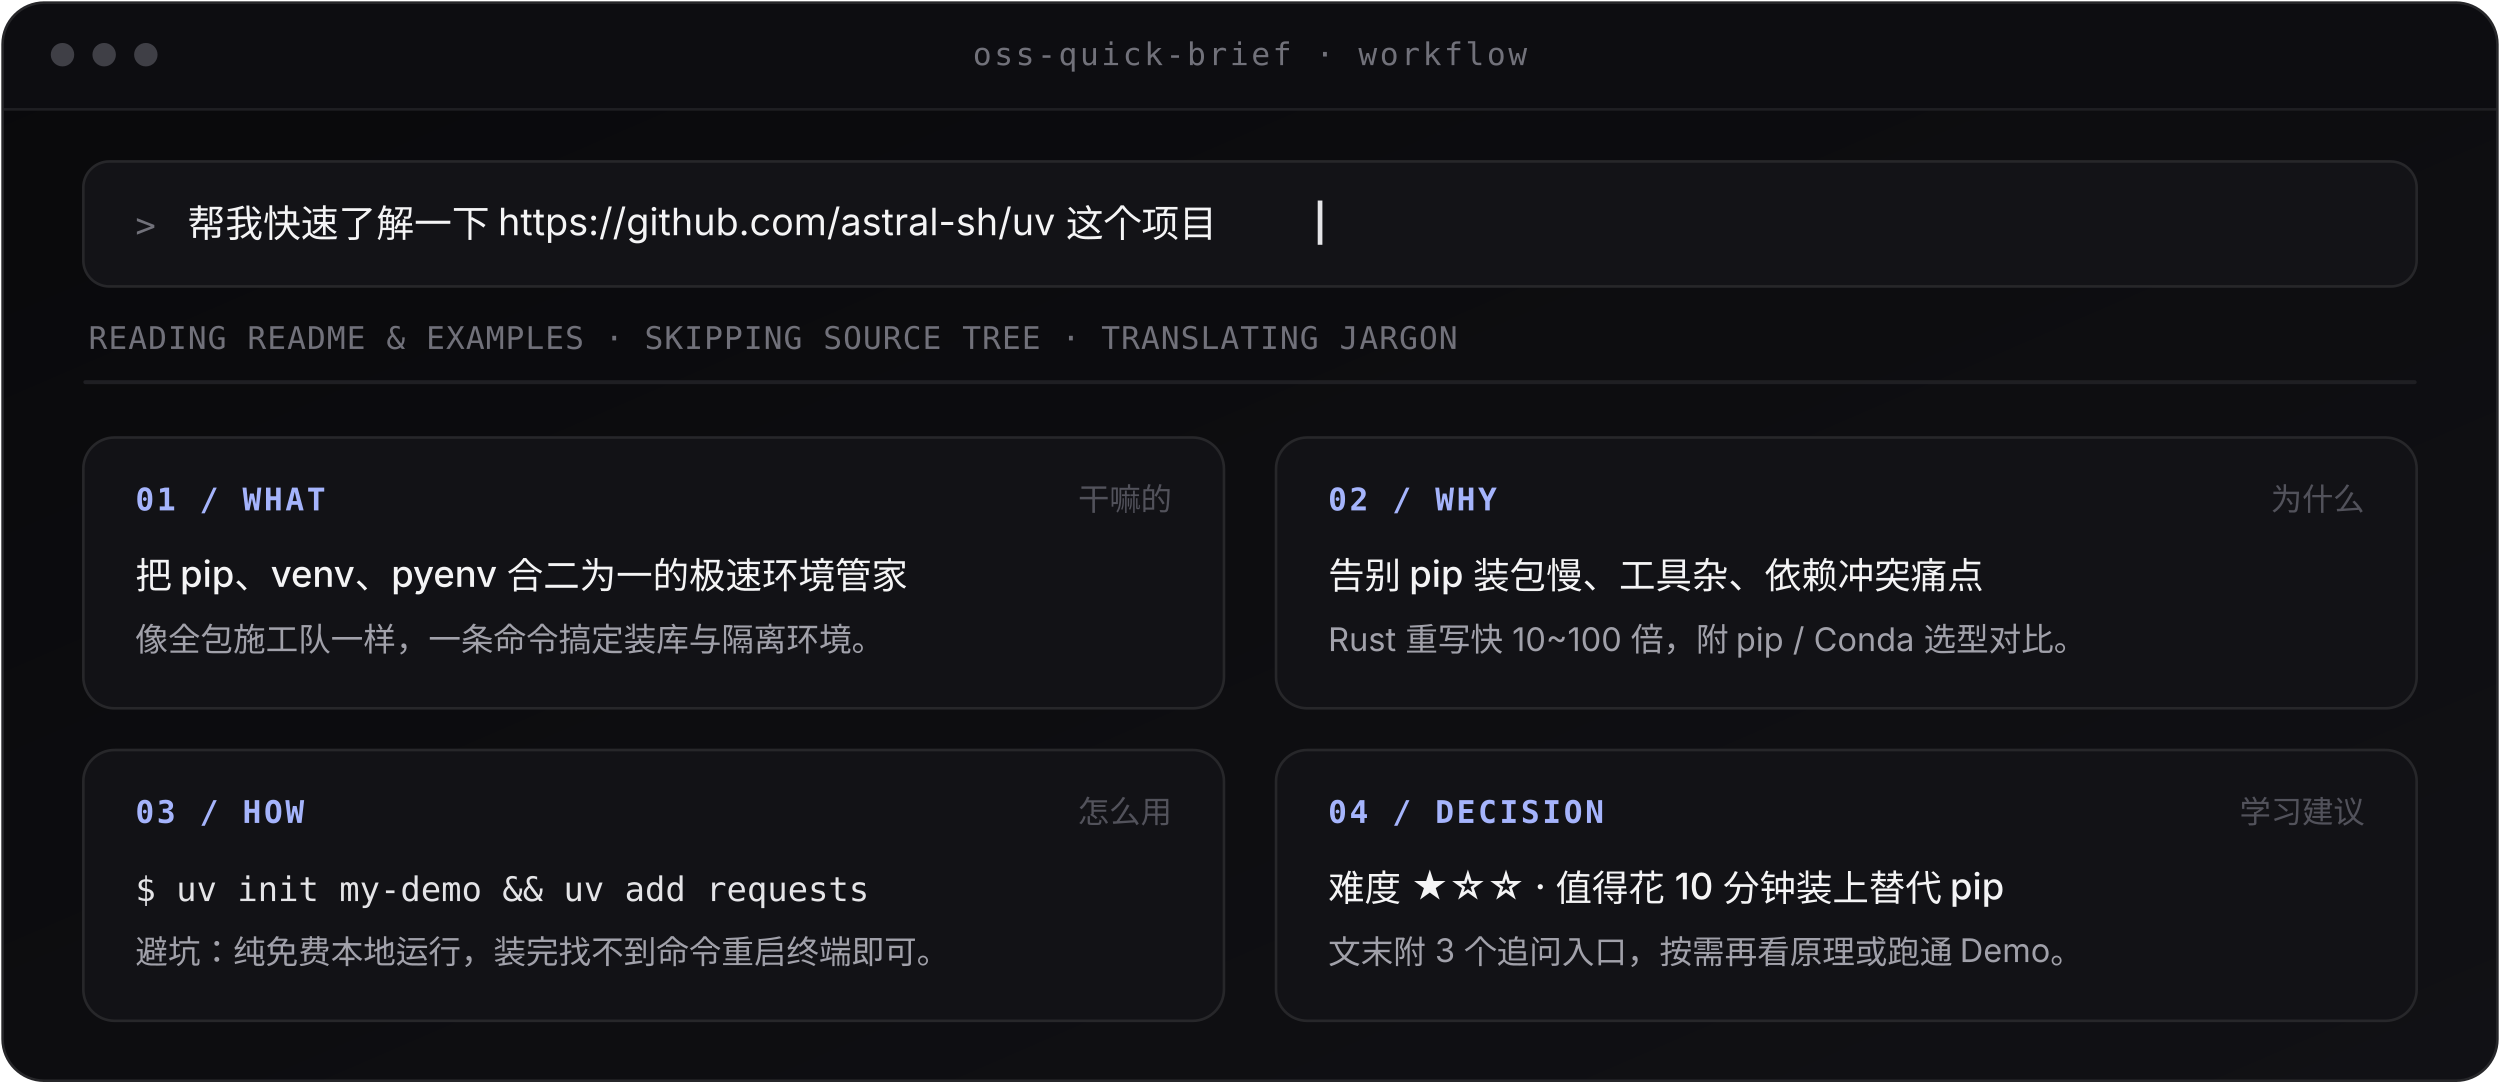
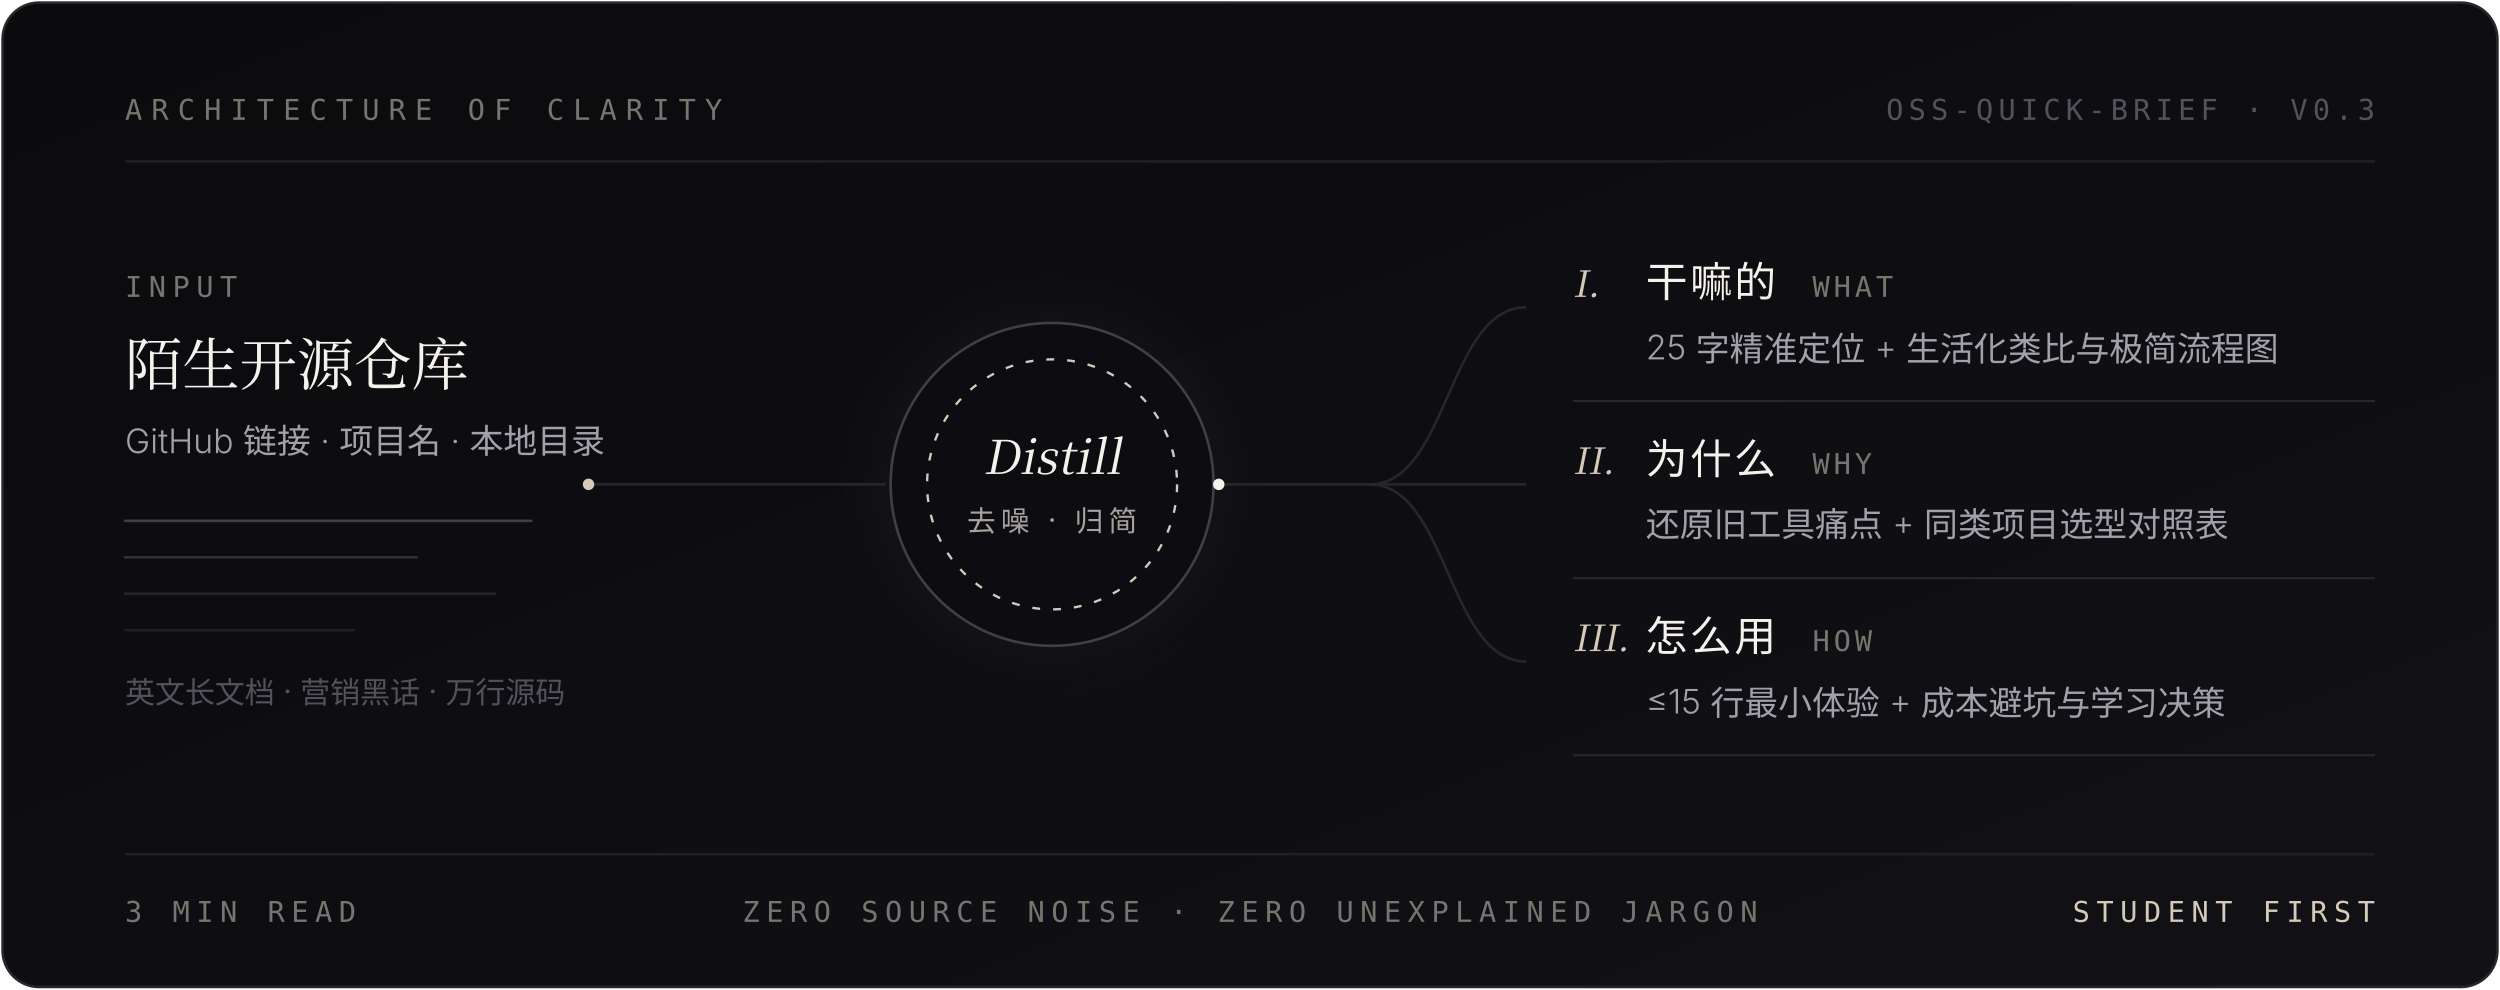
- <svg xmlns="http://www.w3.org/2000/svg" viewBox="0 0 960 416" width="100%" height="416">
+ <svg xmlns="http://www.w3.org/2000/svg" viewBox="0 0 960 380" width="100%" height="380">
  <defs>
-     <linearGradient id="winSurface" x1="0%" y1="0%" x2="100%" y2="100%">
-       <stop offset="0%" stop-color="#09090b" />
-       <stop offset="100%" stop-color="#111115" />
+     <linearGradient id="bg2" x1="0%" y1="0%" x2="100%" y2="100%">
+       <stop offset="0%" stop-color="#0b0b0e" />
+       <stop offset="100%" stop-color="#111116" />
    </linearGradient>
-     <linearGradient id="progressSilver" x1="0%" y1="0%" x2="100%" y2="0%">
-       <stop offset="0%" stop-color="#71717a" />
-       <stop offset="100%" stop-color="#fafafa" />
+     <radialGradient id="lensGlow" cx="50%" cy="50%" r="50%">
+       <stop offset="0%" stop-color="#d6cbb8" stop-opacity="0.16" />
+       <stop offset="65%" stop-color="#d6cbb8" stop-opacity="0.03" />
+       <stop offset="100%" stop-color="#0b0b0e" stop-opacity="0" />
+     </radialGradient>
+     <linearGradient id="beam" x1="0%" y1="0%" x2="100%" y2="0%">
+       <stop offset="0%" stop-color="#d6cbb8" stop-opacity="0" />
+       <stop offset="50%" stop-color="#f5f2eb" stop-opacity="0.85" />
+       <stop offset="100%" stop-color="#d6cbb8" stop-opacity="0" />
    </linearGradient>
-     <clipPath id="winClip">
-       <rect x="1" y="1" width="958" height="414" rx="16" />
+     <clipPath id="demoClip">
+       <rect x="1" y="1" width="958" height="378" rx="14" />
    </clipPath>
  </defs>
  <style>
-     .sans { font-family: -apple-system, BlinkMacSystemFont, "SF Pro Text", "PingFang SC", "Helvetica Neue", "Microsoft YaHei", sans-serif; }
-     .mono { font-family: ui-monospace, SFMono-Regular, "SF Mono", Menlo, Monaco, Consolas, monospace; }
+     .serif { font-family: "New York", "Iowan Old Style", Georgia, "Songti SC", "STSong", "Noto Serif CJK SC", serif; }
+     .sans { font-family: -apple-system, BlinkMacSystemFont, "SF Pro Text", "PingFang SC", "Helvetica Neue", sans-serif; }
+     .mono { font-family: ui-monospace, SFMono-Regular, "SF Mono", Menlo, monospace; }

-     @keyframes fadePrompt {
-       0%, 4% { opacity: 0; transform: translateY(4px); }
-       12%, 92% { opacity: 1; transform: translateY(0); }
-       100% { opacity: 0; }
+     @keyframes pulseRing {
+       0%, 100% { transform: scale(1); opacity: 0.55; }
+       50% { transform: scale(1.06); opacity: 0.95; }
    }
-     @keyframes fadeStatus {
-       0%, 14% { opacity: 0; }
-       22%, 92% { opacity: 1; }
-       100% { opacity: 0; }
+     @keyframes flowDotIn {
+       0% { transform: translateX(0px); opacity: 0; }
+       20% { opacity: 1; }
+       80% { opacity: 1; }
+       100% { transform: translateX(132px); opacity: 0; }
    }
-     @keyframes loadLine {
-       0%, 14% { width: 0px; opacity: 0; }
-       18% { opacity: 1; }
-       34% { width: 896px; opacity: 1; }
-       92% { width: 896px; opacity: 0.35; }
-       100% { width: 0px; opacity: 0; }
+     @keyframes flowDotOut {
+       0% { transform: translateX(0px); opacity: 0; }
+       20% { opacity: 1; }
+       80% { opacity: 1; }
+       100% { transform: translateX(118px); opacity: 0; }
    }
-     @keyframes card1 {
-       0%, 32% { opacity: 0; transform: translateY(6px); }
-       40%, 92% { opacity: 1; transform: translateY(0); }
-       100% { opacity: 0; }
+     @keyframes row1 {
+       0%, 100% { opacity: 1; }
+       33%, 66% { opacity: 0.45; }
    }
-     @keyframes card2 {
-       0%, 42% { opacity: 0; transform: translateY(6px); }
-       50%, 92% { opacity: 1; transform: translateY(0); }
-       100% { opacity: 0; }
+     @keyframes row2 {
+       0%, 66%, 100% { opacity: 0.45; }
+       33% { opacity: 1; }
    }
-     @keyframes card3 {
-       0%, 52% { opacity: 0; transform: translateY(6px); }
-       60%, 92% { opacity: 1; transform: translateY(0); }
-       100% { opacity: 0; }
-     }
-     @keyframes card4 {
-       0%, 62% { opacity: 0; transform: translateY(6px); }
-       70%, 92% { opacity: 1; transform: translateY(0); }
-       100% { opacity: 0; }
-     }
-     @keyframes caret {
-       0%, 49% { opacity: 0.9; }
-       50%, 100% { opacity: 0; }
+     @keyframes row3 {
+       0%, 33%, 100% { opacity: 0.45; }
+       66% { opacity: 1; }
    }

-     .s-prompt { animation: fadePrompt 10s ease-out infinite; }
-     .s-status { animation: fadeStatus 10s ease-out infinite; }
-     .s-bar { animation: loadLine 10s cubic-bezier(0.4, 0, 0.2, 1) infinite; }
-     .k1 { animation: card1 10s ease-out infinite; }
-     .k2 { animation: card2 10s ease-out infinite; }
-     .k3 { animation: card3 10s ease-out infinite; }
-     .k4 { animation: card4 10s ease-out infinite; }
-     .caret { animation: caret 1.1s step-end infinite; }
+     .lens-ring { animation: pulseRing 6s ease-in-out infinite; transform-origin: 404px 186px; }
+     .dot-in { animation: flowDotIn 3.6s cubic-bezier(0.4, 0, 0.2, 1) infinite; }
+     .dot-out { animation: flowDotOut 3.6s cubic-bezier(0.4, 0, 0.2, 1) 1.2s infinite; }
+     .r1 { animation: row1 9s ease-in-out infinite; }
+     .r2 { animation: row2 9s ease-in-out infinite; }
+     .r3 { animation: row3 9s ease-in-out infinite; }
  </style>
-   <g clip-path="url(#winClip)">
-     <rect x="0" y="0" width="960" height="416" fill="url(#winSurface)" />
-     <rect x="0" y="0" width="960" height="42" fill="#0d0d11" />
-     <line x1="0" y1="42" x2="960" y2="42" stroke="#1f1f23" stroke-width="1" />
-     <circle cx="24" cy="21" r="4.5" fill="#3f3f46" />
-     <circle cx="40" cy="21" r="4.5" fill="#3f3f46" />
-     <circle cx="56" cy="21" r="4.5" fill="#3f3f46" />
-     <text x="480" y="25" text-anchor="middle" fill="#71717a" font-size="12" letter-spacing="1" class="mono">oss-quick-brief · workflow</text>
-     <g class="s-prompt">
-       <rect x="32" y="62" width="896" height="48" rx="10" fill="#131317" stroke="#27272a" stroke-width="1" />
-       <text x="52" y="91" fill="#71717a" font-size="13" class="mono">&gt;</text>
-       <text x="72" y="91" fill="#f4f4f5" font-size="14.5" class="sans">帮我快速了解一下 https://github.com/astral-sh/uv 这个项目</text>
-       <rect class="caret" x="506" y="77" width="1.8" height="17" fill="#e4e4e7" />
+   <g clip-path="url(#demoClip)">
+     <rect x="0" y="0" width="960" height="380" fill="url(#bg2)" />
+     <text x="48" y="46" fill="#78756e" font-size="11" letter-spacing="3.5" class="mono">ARCHITECTURE OF CLARITY</text>
+     <text x="912" y="46" text-anchor="end" fill="#52525b" font-size="11" letter-spacing="2" class="mono">OSS-QUICK-BRIEF · V0.3</text>
+     <line x1="48" y1="62" x2="912" y2="62" stroke="#1f1f24" stroke-width="1" />
+     <g transform="translate(48, 114)">
+       <text x="0" y="0" fill="#78756e" font-size="11" letter-spacing="2.5" class="mono">INPUT</text>
+       <text x="0" y="34" fill="#f5f2eb" font-size="22" font-weight="400" class="serif">陌生开源仓库</text>
+       <text x="0" y="60" fill="#a1a1aa" font-size="13" font-weight="300" class="sans">GitHub 链接 · 项目名 · 本地目录</text>
+       <g transform="translate(0, 86)" stroke="#3f3f46" stroke-width="1" stroke-linecap="round">
+         <line x1="0" y1="0" x2="156" y2="0" />
+         <line x1="0" y1="14" x2="112" y2="14" stroke-opacity="0.7" />
+         <line x1="0" y1="28" x2="142" y2="28" stroke-opacity="0.5" />
+         <line x1="0" y1="42" x2="88" y2="42" stroke-opacity="0.35" />
+       </g>
+       <text x="0" y="156" fill="#52525b" font-size="11.5" class="sans">英文长文档 · 营销黑话 · 万行源码</text>
    </g>
-     <g class="s-status">
-       <text x="34" y="134" fill="#71717a" font-size="12" letter-spacing="0.4" class="mono">READING README &amp; EXAMPLES · SKIPPING SOURCE TREE · TRANSLATING JARGON</text>
+     <line x1="226" y1="186" x2="340" y2="186" stroke="#27272a" stroke-width="1" />
+     <circle class="dot-in" cx="226" cy="186" r="2.2" fill="#d6cbb8" />
+     <g>
+       <circle cx="404" cy="186" r="88" fill="url(#lensGlow)" />
+       <circle cx="404" cy="186" r="62" fill="#0d0d11" stroke="#3f3f46" stroke-width="1" />
+       <circle class="lens-ring" cx="404" cy="186" r="48" fill="none" stroke="#d6cbb8" stroke-width="0.9" stroke-dasharray="3 5" />
+       <text x="404" y="182" text-anchor="middle" fill="#f5f2eb" font-size="18" font-style="italic" class="serif">Distill</text>
+       <text x="404" y="204" text-anchor="middle" fill="#a8a29e" font-size="11" letter-spacing="2" class="sans">去噪 · 归简</text>
    </g>
-     <rect x="32" y="146" width="896" height="1.5" rx="0.75" fill="#1f1f23" />
-     <rect class="s-bar" x="32" y="146" width="0" height="1.5" rx="0.75" fill="url(#progressSilver)" />
-     <g class="k1">
-       <rect x="32" y="168" width="438" height="104" rx="12" fill="#121216" stroke="#27272a" stroke-width="1" />
-       <text x="52" y="196" fill="#a5b4fc" font-size="12" font-weight="600" letter-spacing="1" class="mono">01 / WHAT</text>
-       <text x="450" y="196" text-anchor="end" fill="#52525b" font-size="12" class="sans">干嘛的</text>
-       <text x="52" y="226" fill="#f4f4f5" font-size="14" font-weight="500" class="sans">把 pip、venv、pyenv 合二为一的极速环境管家</text>
-       <text x="52" y="250" fill="#a1a1aa" font-size="12.5" class="sans">像全包施工队一样，一条命令搞定装库与隔离环境。</text>
+     <g stroke="#27272a" stroke-width="1" fill="none">
+       <path d="M 466 186 L 526 186" />
+       <path d="M 526 186 C 556 186, 556 118, 586 118" />
+       <path d="M 526 186 L 586 186" />
+       <path d="M 526 186 C 556 186, 556 254, 586 254" />
    </g>
-     <g class="k2">
-       <rect x="490" y="168" width="438" height="104" rx="12" fill="#121216" stroke="#27272a" stroke-width="1" />
-       <text x="510" y="196" fill="#a5b4fc" font-size="12" font-weight="600" letter-spacing="1" class="mono">02 / WHY</text>
-       <text x="908" y="196" text-anchor="end" fill="#52525b" font-size="12" class="sans">为什么</text>
-       <text x="510" y="226" fill="#f4f4f5" font-size="14" font-weight="500" class="sans">告别 pip 装包慢、工具杂、依赖冲突痛点</text>
-       <text x="510" y="250" fill="#a1a1aa" font-size="12.5" class="sans">Rust 重写快 10~100 倍，附 pip / Conda 选型对比。</text>
+     <circle class="dot-out" cx="468" cy="186" r="2.2" fill="#f5f2eb" />
+     <g class="r1" transform="translate(604, 100)">
+       <text x="0" y="14" fill="#d6cbb8" font-size="14" font-style="italic" class="serif">I.</text>
+       <text x="28" y="14" fill="#f5f2eb" font-size="16" font-weight="500" letter-spacing="1" class="sans">干嘛的</text>
+       <text x="92" y="14" fill="#78756e" font-size="11" letter-spacing="1.5" class="mono">WHAT</text>
+       <text x="28" y="38" fill="#a1a1aa" font-size="13" font-weight="300" class="sans">25 字精准定位 + 生活化类比与极简流程图</text>
+       <line x1="0" y1="54" x2="308" y2="54" stroke="#27272a" stroke-width="0.8" />
    </g>
-     <g class="k3">
-       <rect x="32" y="288" width="438" height="104" rx="12" fill="#121216" stroke="#27272a" stroke-width="1" />
-       <text x="52" y="316" fill="#a5b4fc" font-size="12" font-weight="600" letter-spacing="1" class="mono">03 / HOW</text>
-       <text x="450" y="316" text-anchor="end" fill="#52525b" font-size="12" class="sans">怎么用</text>
-       <text x="52" y="346" fill="#e4e4e7" font-size="13" class="mono">$ uv init my-demo &amp;&amp; uv add requests</text>
-       <text x="52" y="370" fill="#a1a1aa" font-size="12.5" class="sans">避坑：纯免费本地运行，装完找不到命令重启终端即可。</text>
+     <g class="r2" transform="translate(604, 168)">
+       <text x="0" y="14" fill="#d6cbb8" font-size="14" font-style="italic" class="serif">II.</text>
+       <text x="28" y="14" fill="#f5f2eb" font-size="16" font-weight="500" letter-spacing="1" class="sans">为什么</text>
+       <text x="92" y="14" fill="#78756e" font-size="11" letter-spacing="1.5" class="mono">WHY</text>
+       <text x="28" y="38" fill="#a1a1aa" font-size="13" font-weight="300" class="sans">还原旧工具痛点 + 同类项目选型对照表</text>
+       <line x1="0" y1="54" x2="308" y2="54" stroke="#27272a" stroke-width="0.8" />
    </g>
-     <g class="k4">
-       <rect x="490" y="288" width="438" height="104" rx="12" fill="#121216" stroke="#27272a" stroke-width="1" />
-       <text x="510" y="316" fill="#a5b4fc" font-size="12" font-weight="600" letter-spacing="1" class="mono">04 / DECISION</text>
-       <text x="908" y="316" text-anchor="end" fill="#52525b" font-size="12" class="sans">学习建议</text>
-       <text x="510" y="346" fill="#f4f4f5" font-size="14" font-weight="500" class="sans">难度 ★☆☆ · 值得花 10 分钟装上替代 pip</text>
-       <text x="510" y="370" fill="#a1a1aa" font-size="12.5" class="sans">文末附 3 个追问入口，按需再看原理或跑通 Demo。</text>
+     <g class="r3" transform="translate(604, 236)">
+       <text x="0" y="14" fill="#d6cbb8" font-size="14" font-style="italic" class="serif">III.</text>
+       <text x="28" y="14" fill="#f5f2eb" font-size="16" font-weight="500" letter-spacing="1" class="sans">怎么用</text>
+       <text x="92" y="14" fill="#78756e" font-size="11" letter-spacing="1.5" class="mono">HOW</text>
+       <text x="28" y="38" fill="#a1a1aa" font-size="13" font-weight="300" class="sans">≤15 行最小体验 + 成本避坑与学习决策</text>
+       <line x1="0" y1="54" x2="308" y2="54" stroke="#27272a" stroke-width="0.8" />
    </g>
+     <line x1="48" y1="328" x2="912" y2="328" stroke="#1f1f24" stroke-width="1" />
+     <text x="48" y="354" fill="#78756e" font-size="11" letter-spacing="2.5" class="mono">3 MIN READ</text>
+     <text x="480" y="354" text-anchor="middle" fill="#78756e" font-size="11" letter-spacing="2.5" class="mono">ZERO SOURCE NOISE · ZERO UNEXPLAINED JARGON</text>
+     <text x="912" y="354" text-anchor="end" fill="#d6cbb8" font-size="11" letter-spacing="2.5" class="mono">STUDENT FIRST</text>
  </g>
-   <rect x="1" y="1" width="958" height="414" rx="16" fill="none" stroke="#27272a" stroke-width="1" />
+   <rect x="1" y="1" width="958" height="378" rx="14" fill="none" stroke="#27272a" stroke-width="1" />
</svg>
